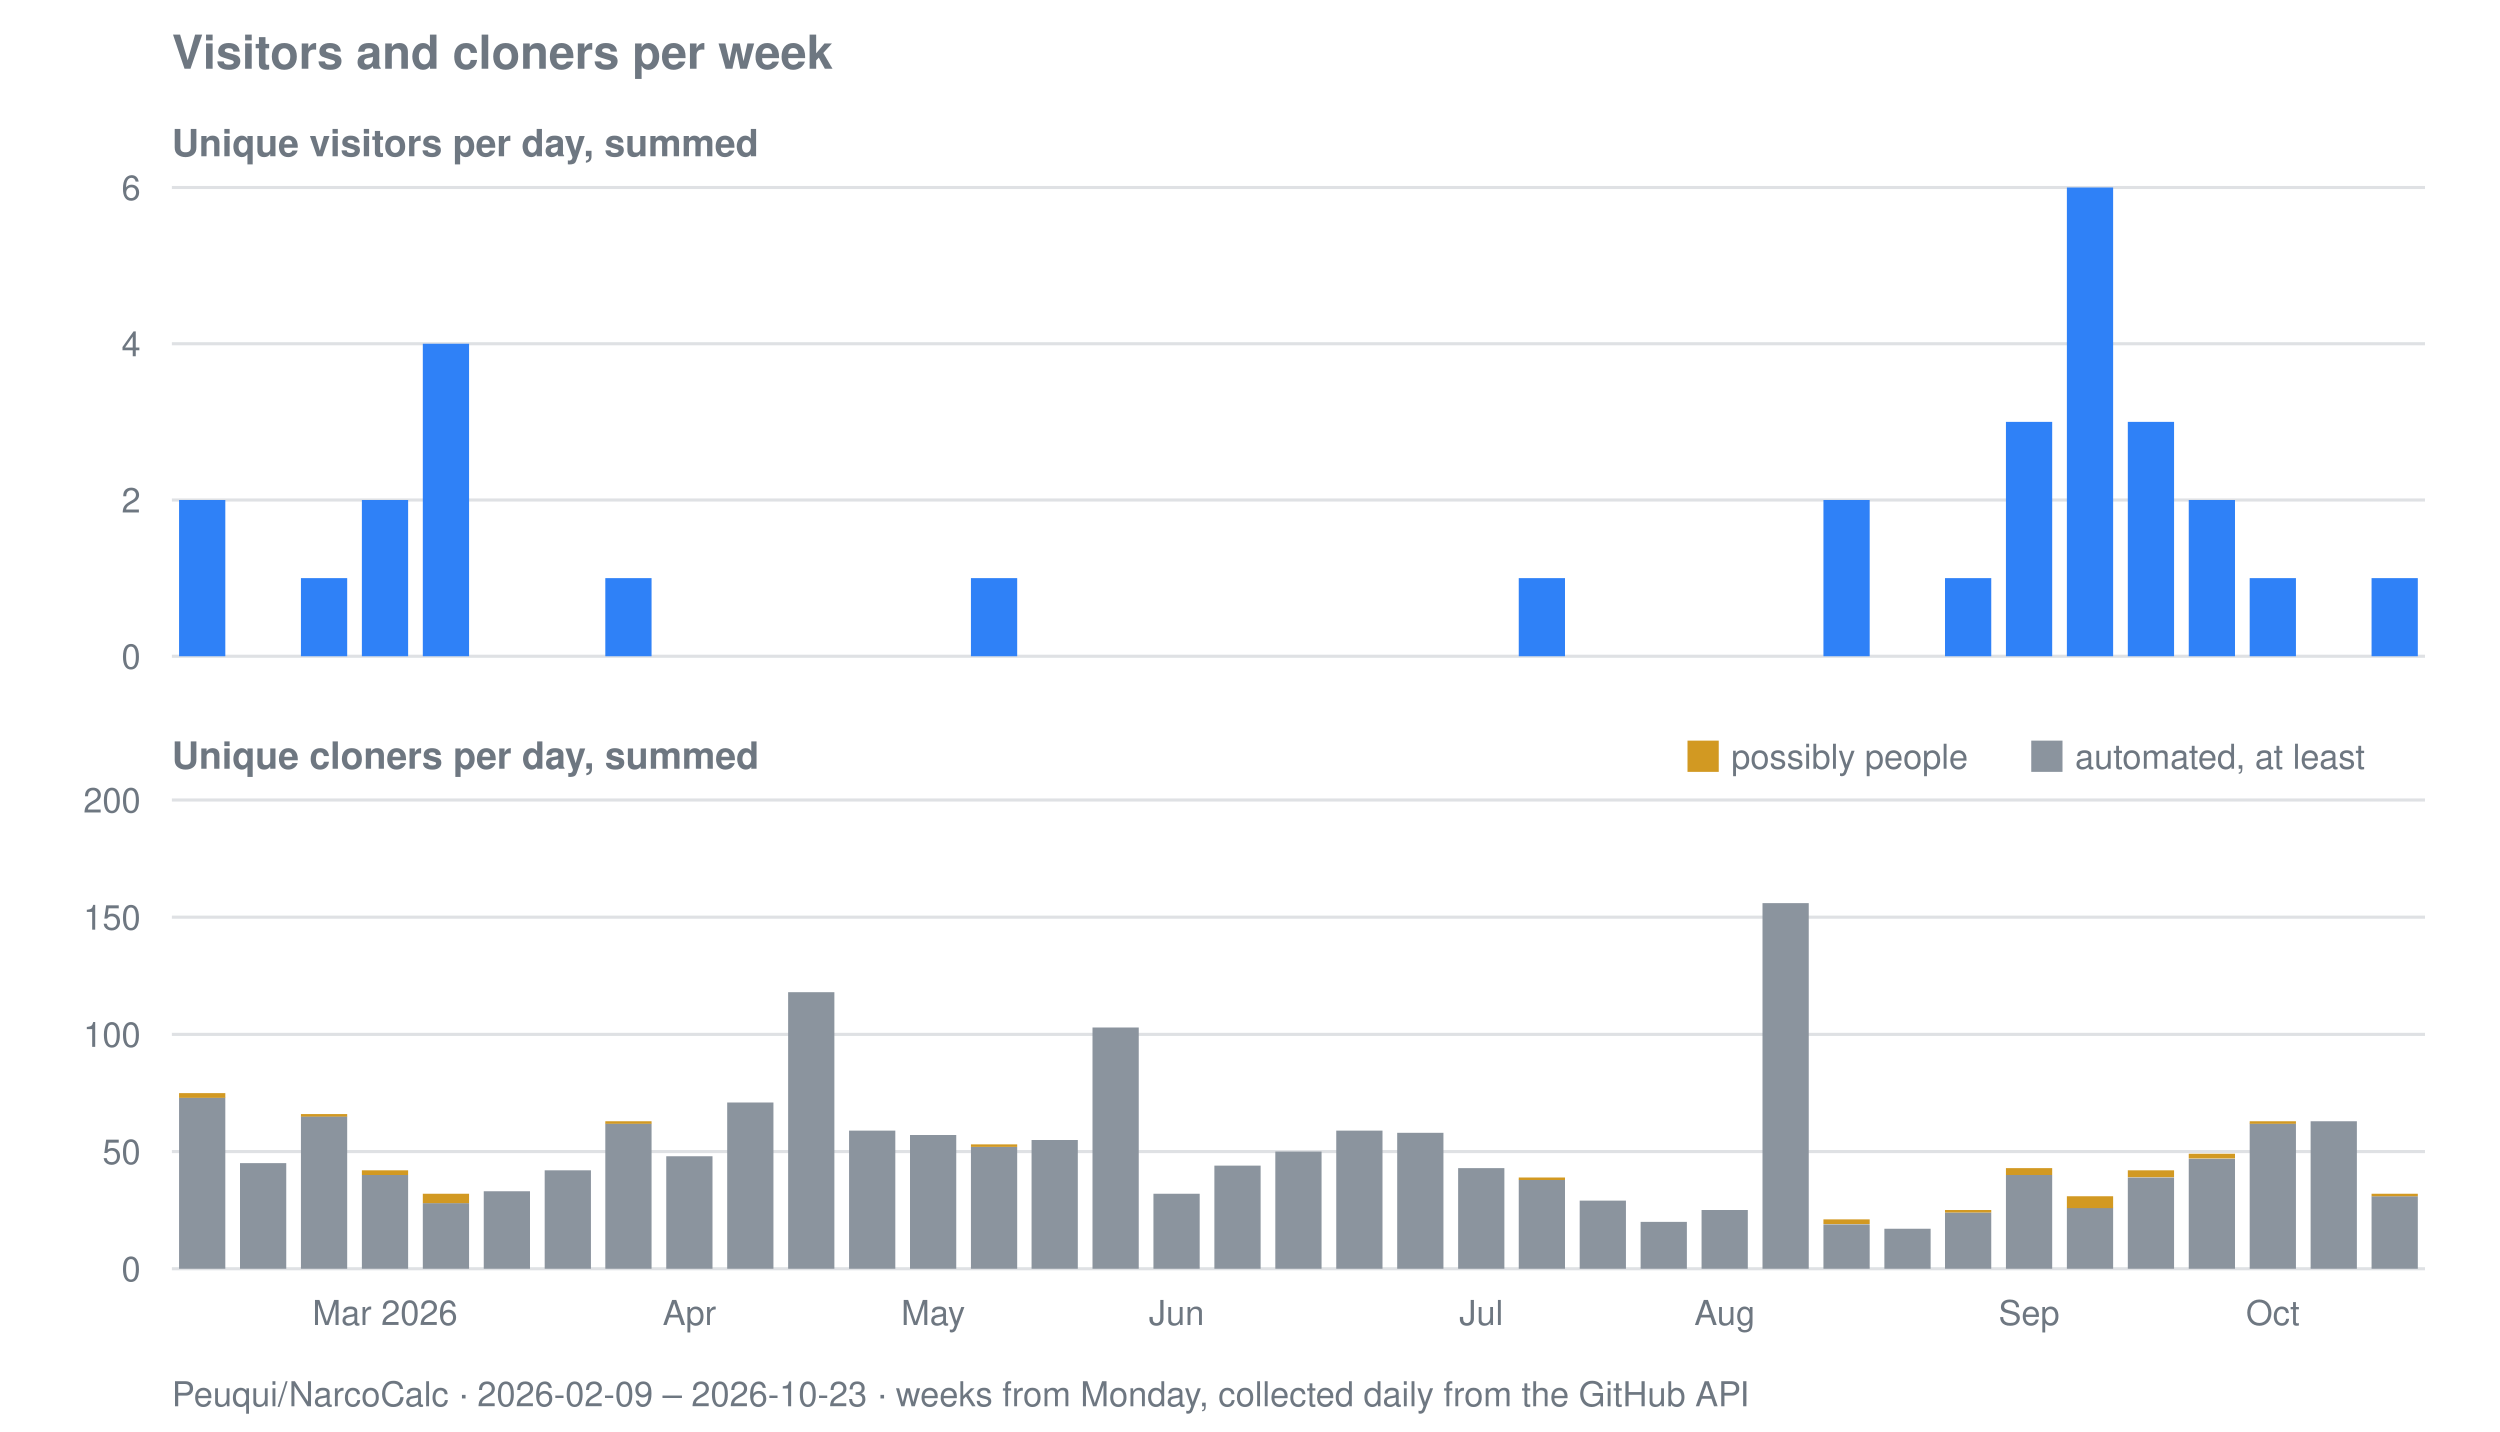
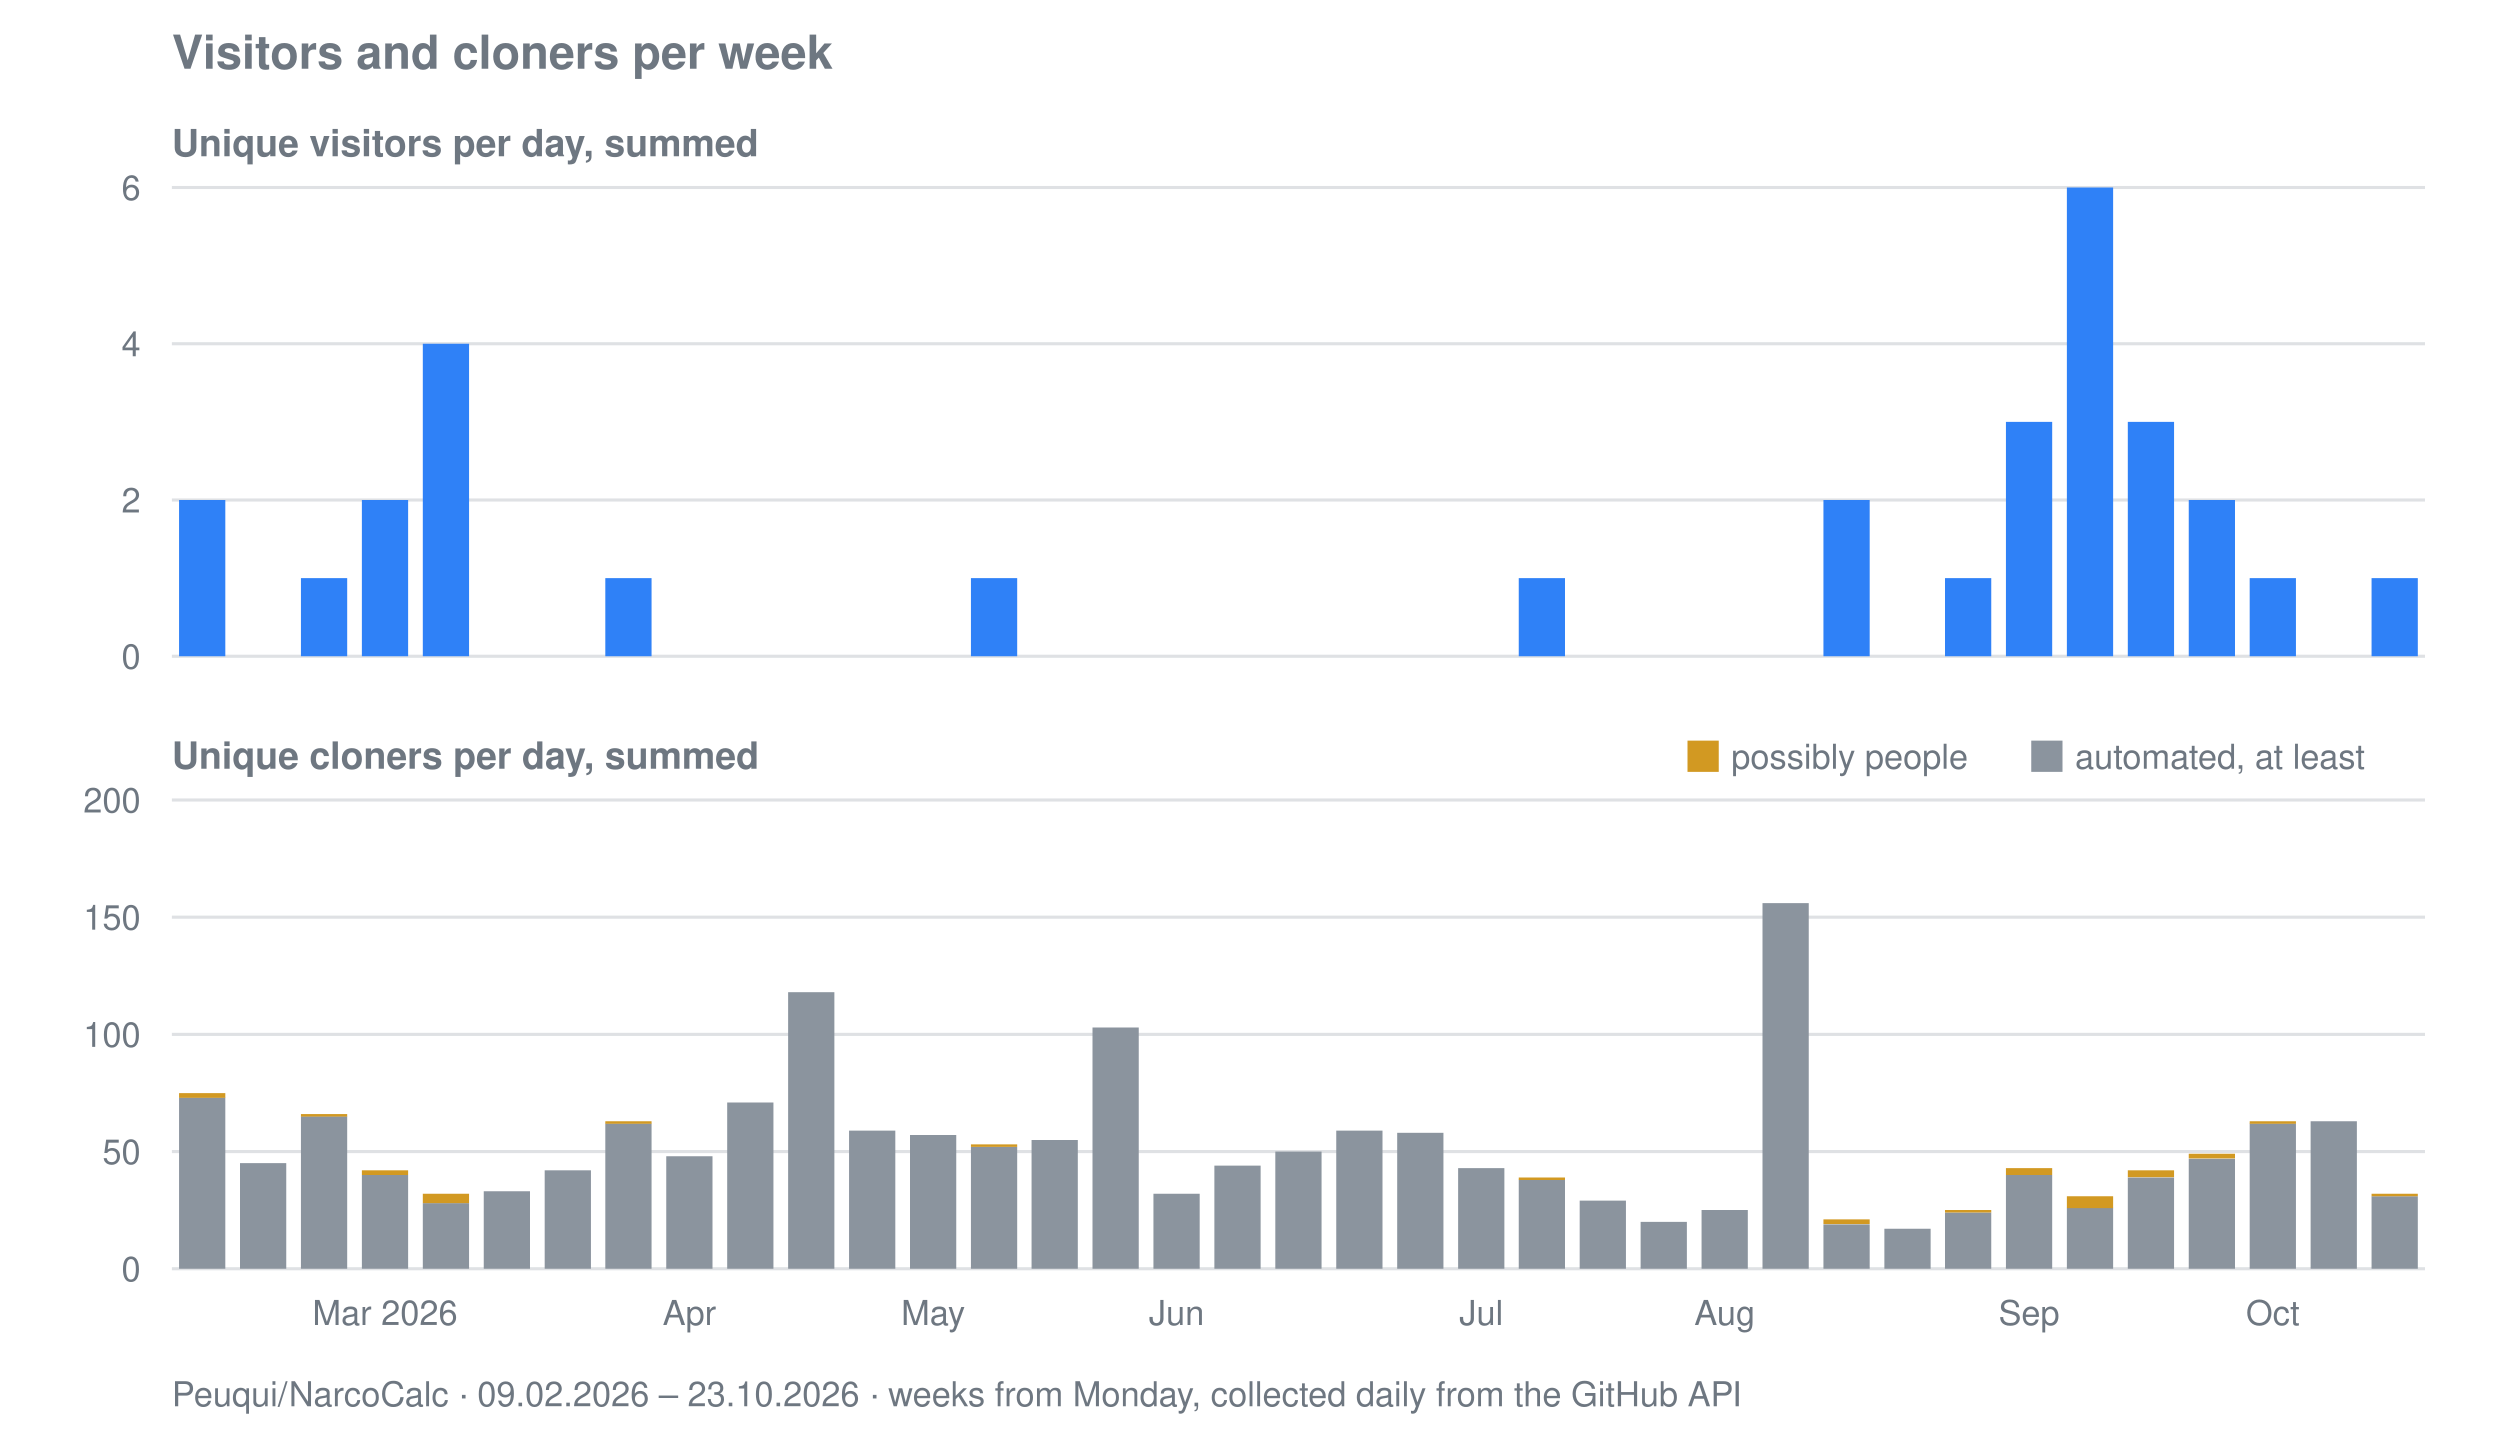
<svg xmlns="http://www.w3.org/2000/svg" viewBox="0 0 800 458" width="800" height="458" role="img" aria-label="Visitors and cloners per week for Peuqui/NarcoCalc">
  <text font-family="system-ui, -apple-system, Segoe UI, Helvetica, Arial, sans-serif" font-size="15" font-weight="600" fill="#6e7781" x="55" y="22">Visitors and cloners per week</text>
  <text font-family="system-ui, -apple-system, Segoe UI, Helvetica, Arial, sans-serif" font-size="12" font-weight="600" fill="#6e7781" x="55" y="50">Unique visitors per day, summed</text>
  <line stroke="#8b949e" stroke-width="1" opacity="0.28" x1="55" y1="210.0" x2="776" y2="210.0" />
  <text font-family="system-ui, -apple-system, Segoe UI, Helvetica, Arial, sans-serif" font-size="11" fill="#6e7781" x="45" y="214.0" text-anchor="end">0</text>
  <line stroke="#8b949e" stroke-width="1" opacity="0.28" x1="55" y1="160.0" x2="776" y2="160.0" />
  <text font-family="system-ui, -apple-system, Segoe UI, Helvetica, Arial, sans-serif" font-size="11" fill="#6e7781" x="45" y="164.0" text-anchor="end">2</text>
  <line stroke="#8b949e" stroke-width="1" opacity="0.28" x1="55" y1="110.0" x2="776" y2="110.0" />
  <text font-family="system-ui, -apple-system, Segoe UI, Helvetica, Arial, sans-serif" font-size="11" fill="#6e7781" x="45" y="114.0" text-anchor="end">4</text>
  <line stroke="#8b949e" stroke-width="1" opacity="0.28" x1="55" y1="60.0" x2="776" y2="60.0" />
  <text font-family="system-ui, -apple-system, Segoe UI, Helvetica, Arial, sans-serif" font-size="11" fill="#6e7781" x="45" y="64.0" text-anchor="end">6</text>
  <rect fill="#2f81f7" x="57.3" y="160.0" width="14.8" height="50.0" />
  <rect fill="#2f81f7" x="96.3" y="185.0" width="14.8" height="25.0" />
  <rect fill="#2f81f7" x="115.8" y="160.0" width="14.8" height="50.0" />
  <rect fill="#2f81f7" x="135.3" y="110.0" width="14.8" height="100.0" />
  <rect fill="#2f81f7" x="193.7" y="185.0" width="14.8" height="25.0" />
  <rect fill="#2f81f7" x="310.7" y="185.0" width="14.8" height="25.0" />
  <rect fill="#2f81f7" x="486.0" y="185.0" width="14.8" height="25.0" />
  <rect fill="#2f81f7" x="583.5" y="160.0" width="14.8" height="50.0" />
  <rect fill="#2f81f7" x="622.4" y="185.0" width="14.8" height="25.0" />
  <rect fill="#2f81f7" x="641.9" y="135.0" width="14.8" height="75.0" />
  <rect fill="#2f81f7" x="661.4" y="60.0" width="14.8" height="150.0" />
  <rect fill="#2f81f7" x="680.9" y="135.0" width="14.8" height="75.0" />
  <rect fill="#2f81f7" x="700.4" y="160.0" width="14.8" height="50.0" />
  <rect fill="#2f81f7" x="719.9" y="185.0" width="14.8" height="25.0" />
  <rect fill="#2f81f7" x="758.9" y="185.0" width="14.8" height="25.0" />
  <text font-family="system-ui, -apple-system, Segoe UI, Helvetica, Arial, sans-serif" font-size="12" font-weight="600" fill="#6e7781" x="55" y="246">Unique cloners per day, summed</text>
  <line stroke="#8b949e" stroke-width="1" opacity="0.28" x1="55" y1="406.0" x2="776" y2="406.0" />
  <text font-family="system-ui, -apple-system, Segoe UI, Helvetica, Arial, sans-serif" font-size="11" fill="#6e7781" x="45" y="410.0" text-anchor="end">0</text>
  <line stroke="#8b949e" stroke-width="1" opacity="0.28" x1="55" y1="368.5" x2="776" y2="368.5" />
  <text font-family="system-ui, -apple-system, Segoe UI, Helvetica, Arial, sans-serif" font-size="11" fill="#6e7781" x="45" y="372.5" text-anchor="end">50</text>
  <line stroke="#8b949e" stroke-width="1" opacity="0.28" x1="55" y1="331.0" x2="776" y2="331.0" />
  <text font-family="system-ui, -apple-system, Segoe UI, Helvetica, Arial, sans-serif" font-size="11" fill="#6e7781" x="45" y="335.0" text-anchor="end">100</text>
  <line stroke="#8b949e" stroke-width="1" opacity="0.28" x1="55" y1="293.5" x2="776" y2="293.5" />
  <text font-family="system-ui, -apple-system, Segoe UI, Helvetica, Arial, sans-serif" font-size="11" fill="#6e7781" x="45" y="297.5" text-anchor="end">150</text>
  <line stroke="#8b949e" stroke-width="1" opacity="0.28" x1="55" y1="256.0" x2="776" y2="256.0" />
  <text font-family="system-ui, -apple-system, Segoe UI, Helvetica, Arial, sans-serif" font-size="11" fill="#6e7781" x="45" y="260.0" text-anchor="end">200</text>
  <rect fill="#8b949e" x="57.3" y="351.2" width="14.8" height="54.8" />
  <rect fill="#d29922" x="57.3" y="349.8" width="14.8" height="1.5" />
  <rect fill="#8b949e" x="76.8" y="372.2" width="14.8" height="33.8" />
  <rect fill="#8b949e" x="96.3" y="357.2" width="14.8" height="48.8" />
  <rect fill="#d29922" x="96.3" y="356.5" width="14.8" height="0.8" />
  <rect fill="#8b949e" x="115.8" y="376.0" width="14.8" height="30.0" />
  <rect fill="#d29922" x="115.8" y="374.5" width="14.8" height="1.5" />
  <rect fill="#8b949e" x="135.3" y="385.0" width="14.8" height="21.0" />
  <rect fill="#d29922" x="135.3" y="382.0" width="14.8" height="3.0" />
  <rect fill="#8b949e" x="154.8" y="381.2" width="14.8" height="24.8" />
  <rect fill="#8b949e" x="174.3" y="374.5" width="14.8" height="31.5" />
  <rect fill="#8b949e" x="193.7" y="359.5" width="14.8" height="46.5" />
  <rect fill="#d29922" x="193.7" y="358.8" width="14.8" height="0.8" />
  <rect fill="#8b949e" x="213.2" y="370.0" width="14.8" height="36.0" />
  <rect fill="#8b949e" x="232.7" y="352.8" width="14.8" height="53.2" />
  <rect fill="#8b949e" x="252.2" y="317.5" width="14.8" height="88.5" />
  <rect fill="#8b949e" x="271.7" y="361.8" width="14.8" height="44.2" />
  <rect fill="#8b949e" x="291.2" y="363.2" width="14.8" height="42.8" />
  <rect fill="#8b949e" x="310.7" y="367.0" width="14.8" height="39.0" />
  <rect fill="#d29922" x="310.7" y="366.2" width="14.8" height="0.8" />
  <rect fill="#8b949e" x="330.1" y="364.8" width="14.8" height="41.2" />
  <rect fill="#8b949e" x="349.6" y="328.8" width="14.8" height="77.2" />
  <rect fill="#8b949e" x="369.1" y="382.0" width="14.8" height="24.0" />
  <rect fill="#8b949e" x="388.6" y="373.0" width="14.8" height="33.0" />
  <rect fill="#8b949e" x="408.1" y="368.5" width="14.8" height="37.5" />
  <rect fill="#8b949e" x="427.6" y="361.8" width="14.8" height="44.2" />
  <rect fill="#8b949e" x="447.1" y="362.5" width="14.8" height="43.5" />
  <rect fill="#8b949e" x="466.6" y="373.8" width="14.8" height="32.2" />
  <rect fill="#8b949e" x="486.0" y="377.5" width="14.8" height="28.5" />
  <rect fill="#d29922" x="486.0" y="376.8" width="14.8" height="0.8" />
  <rect fill="#8b949e" x="505.5" y="384.2" width="14.8" height="21.8" />
  <rect fill="#8b949e" x="525.0" y="391.0" width="14.8" height="15.0" />
  <rect fill="#8b949e" x="544.5" y="387.2" width="14.8" height="18.8" />
  <rect fill="#8b949e" x="564.0" y="289.0" width="14.8" height="117.0" />
  <rect fill="#8b949e" x="583.5" y="391.8" width="14.8" height="14.2" />
  <rect fill="#d29922" x="583.5" y="390.2" width="14.8" height="1.5" />
  <rect fill="#8b949e" x="603.0" y="393.2" width="14.8" height="12.8" />
  <rect fill="#8b949e" x="622.4" y="388.0" width="14.8" height="18.0" />
  <rect fill="#d29922" x="622.4" y="387.2" width="14.8" height="0.8" />
  <rect fill="#8b949e" x="641.9" y="376.0" width="14.8" height="30.0" />
  <rect fill="#d29922" x="641.9" y="373.8" width="14.8" height="2.2" />
  <rect fill="#8b949e" x="661.4" y="386.5" width="14.8" height="19.5" />
  <rect fill="#d29922" x="661.4" y="382.8" width="14.8" height="3.8" />
  <rect fill="#8b949e" x="680.9" y="376.8" width="14.8" height="29.2" />
  <rect fill="#d29922" x="680.9" y="374.5" width="14.8" height="2.2" />
  <rect fill="#8b949e" x="700.4" y="370.8" width="14.8" height="35.2" />
  <rect fill="#d29922" x="700.4" y="369.2" width="14.8" height="1.5" />
  <rect fill="#8b949e" x="719.9" y="359.5" width="14.8" height="46.5" />
  <rect fill="#d29922" x="719.9" y="358.8" width="14.8" height="0.8" />
  <rect fill="#8b949e" x="739.4" y="358.8" width="14.8" height="47.2" />
  <rect fill="#8b949e" x="758.9" y="382.8" width="14.8" height="23.2" />
  <rect fill="#d29922" x="758.9" y="382.0" width="14.8" height="0.8" />
  <rect fill="#d29922" x="540" y="237" width="10" height="10" />
  <text font-family="system-ui, -apple-system, Segoe UI, Helvetica, Arial, sans-serif" font-size="11" fill="#6e7781" x="554" y="246">possibly people</text>
  <rect fill="#8b949e" x="650" y="237" width="10" height="10" />
  <text font-family="system-ui, -apple-system, Segoe UI, Helvetica, Arial, sans-serif" font-size="11" fill="#6e7781" x="664" y="246">automated, at least</text>
  <text font-family="system-ui, -apple-system, Segoe UI, Helvetica, Arial, sans-serif" font-size="11" fill="#6e7781" x="123.2" y="424" text-anchor="middle">Mar 2026</text>
  <text font-family="system-ui, -apple-system, Segoe UI, Helvetica, Arial, sans-serif" font-size="11" fill="#6e7781" x="220.6" y="424" text-anchor="middle">Apr</text>
  <text font-family="system-ui, -apple-system, Segoe UI, Helvetica, Arial, sans-serif" font-size="11" fill="#6e7781" x="298.6" y="424" text-anchor="middle">May</text>
  <text font-family="system-ui, -apple-system, Segoe UI, Helvetica, Arial, sans-serif" font-size="11" fill="#6e7781" x="376.5" y="424" text-anchor="middle">Jun</text>
  <text font-family="system-ui, -apple-system, Segoe UI, Helvetica, Arial, sans-serif" font-size="11" fill="#6e7781" x="474.0" y="424" text-anchor="middle">Jul</text>
  <text font-family="system-ui, -apple-system, Segoe UI, Helvetica, Arial, sans-serif" font-size="11" fill="#6e7781" x="551.9" y="424" text-anchor="middle">Aug</text>
  <text font-family="system-ui, -apple-system, Segoe UI, Helvetica, Arial, sans-serif" font-size="11" fill="#6e7781" x="649.3" y="424" text-anchor="middle">Sep</text>
  <text font-family="system-ui, -apple-system, Segoe UI, Helvetica, Arial, sans-serif" font-size="11" fill="#6e7781" x="727.3" y="424" text-anchor="middle">Oct</text>
-   <text font-family="system-ui, -apple-system, Segoe UI, Helvetica, Arial, sans-serif" font-size="11" fill="#6e7781" x="55" y="450">Peuqui/NarcoCalc · 2026-02-09 – 2026-10-23 · weeks from Monday, collected daily from the GitHub API</text>
+   <text font-family="system-ui, -apple-system, Segoe UI, Helvetica, Arial, sans-serif" font-size="11" fill="#6e7781" x="55" y="450">Peuqui/NarcoCalc · 09.02.2026 – 23.10.2026 · weeks from Monday, collected daily from the GitHub API</text>
</svg>
